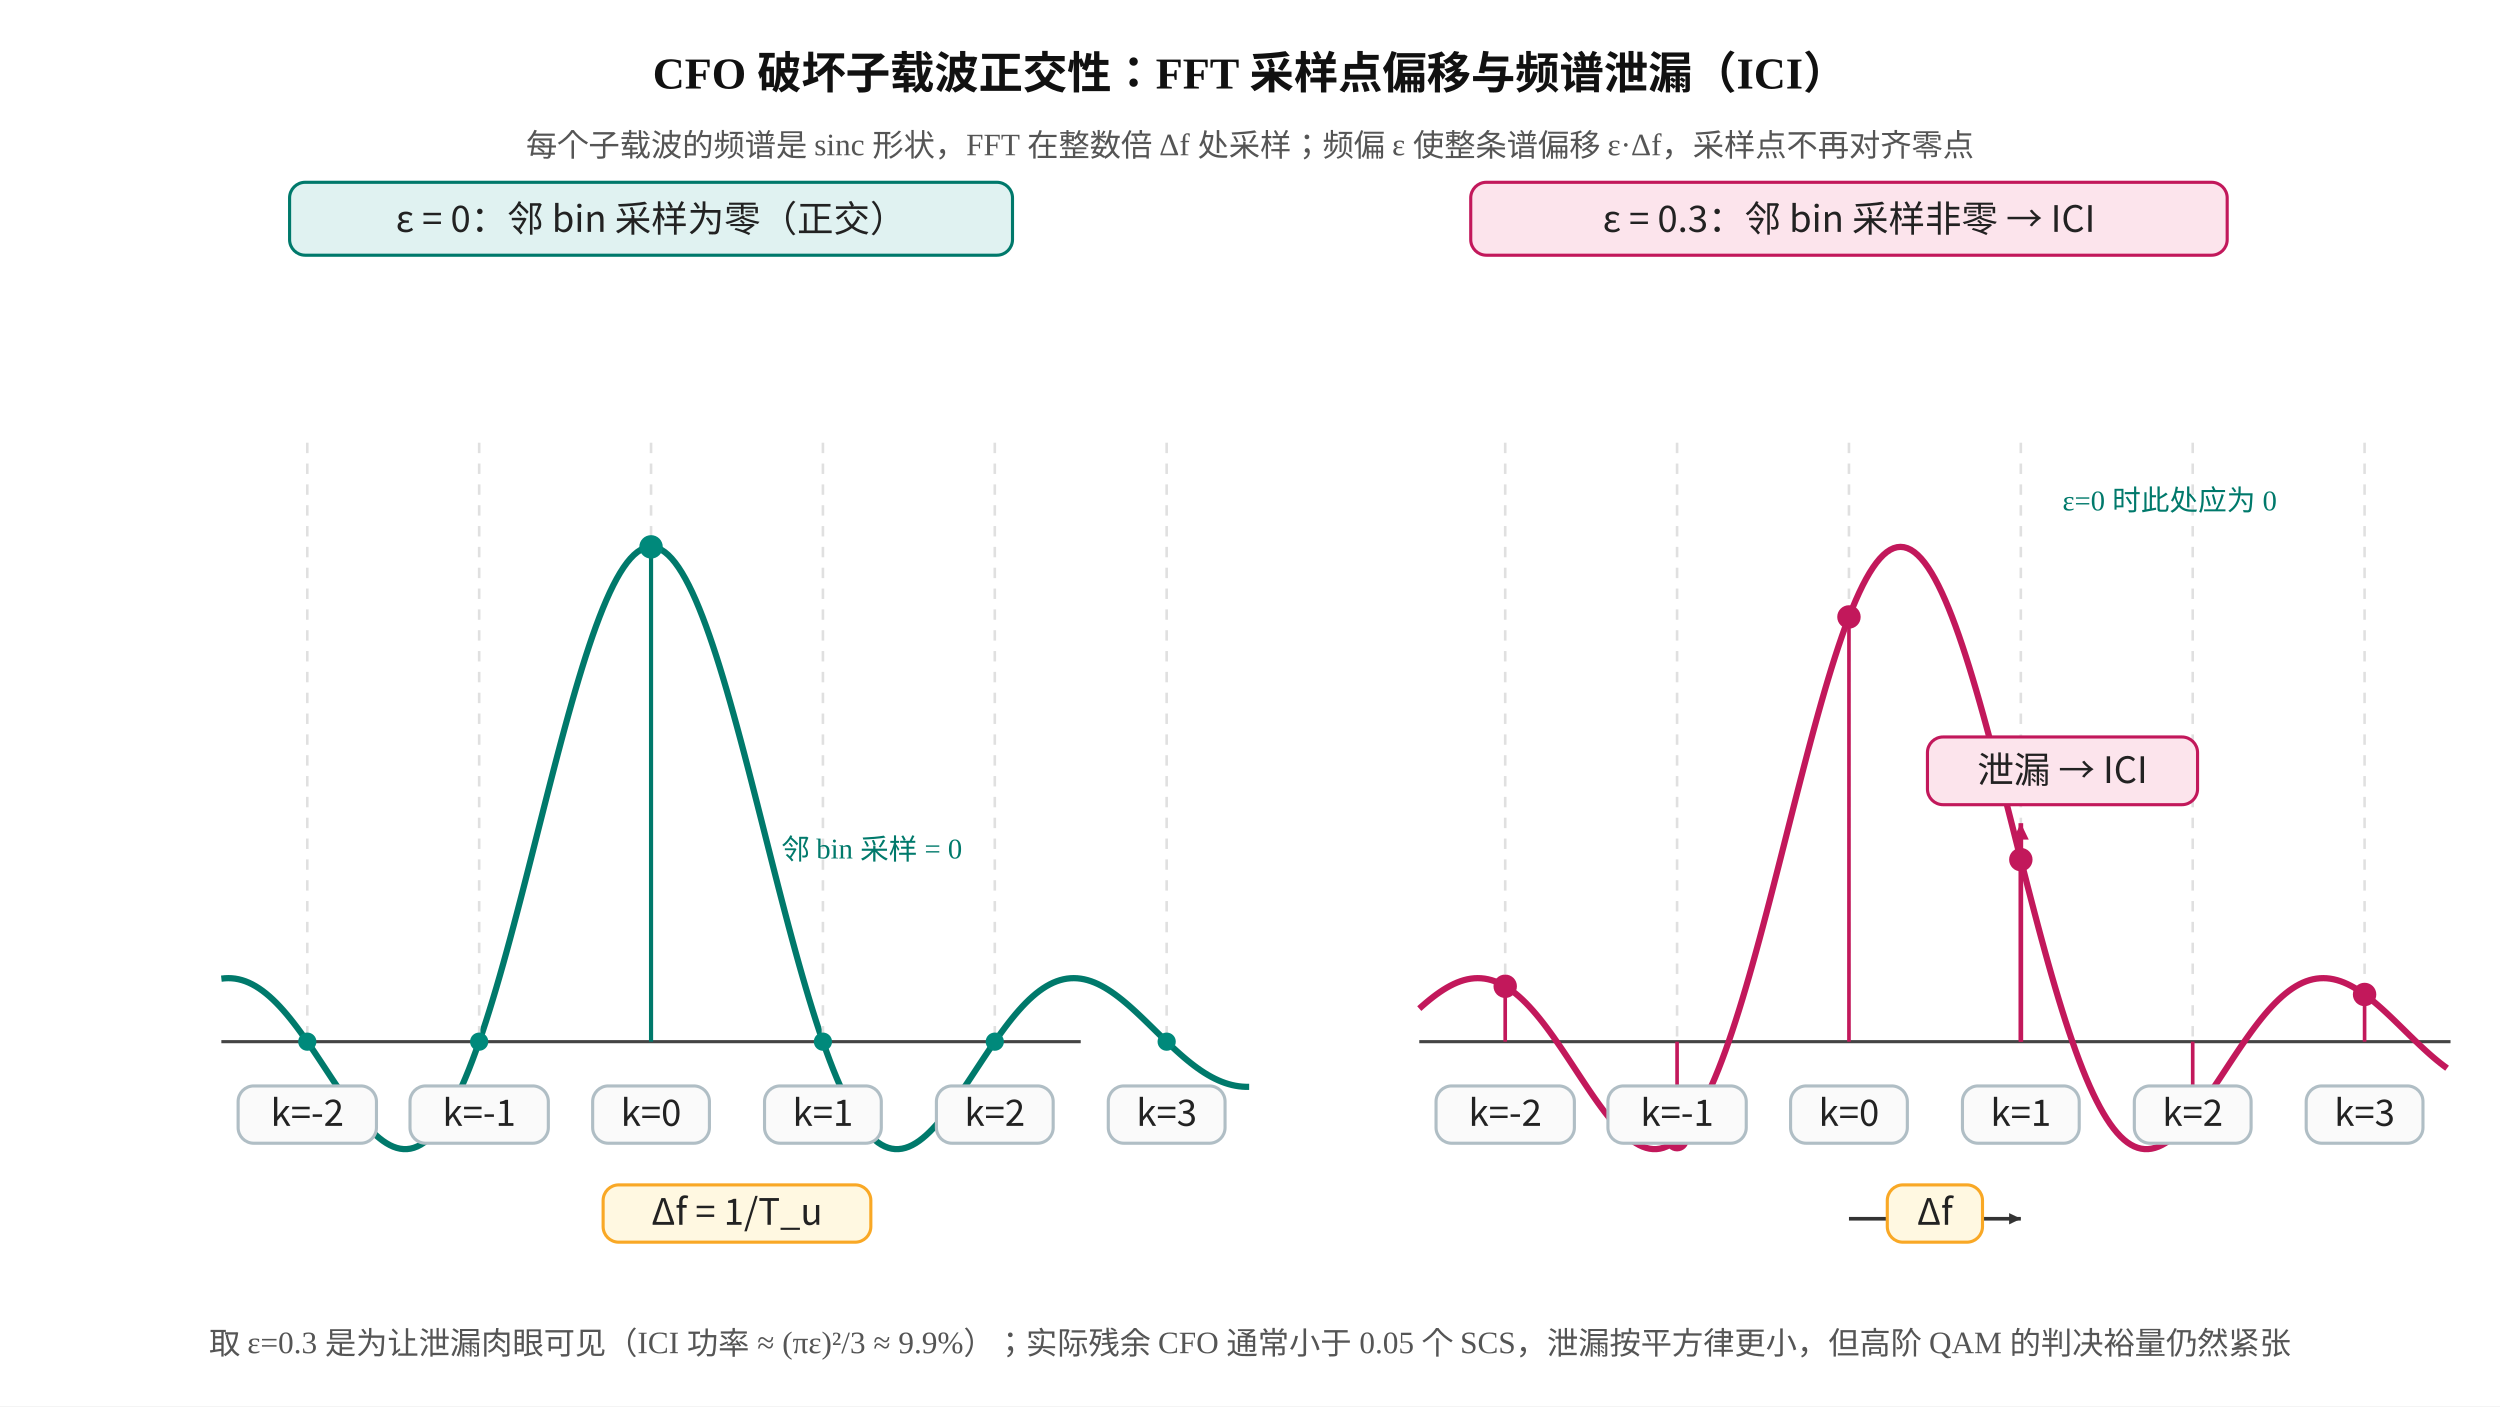
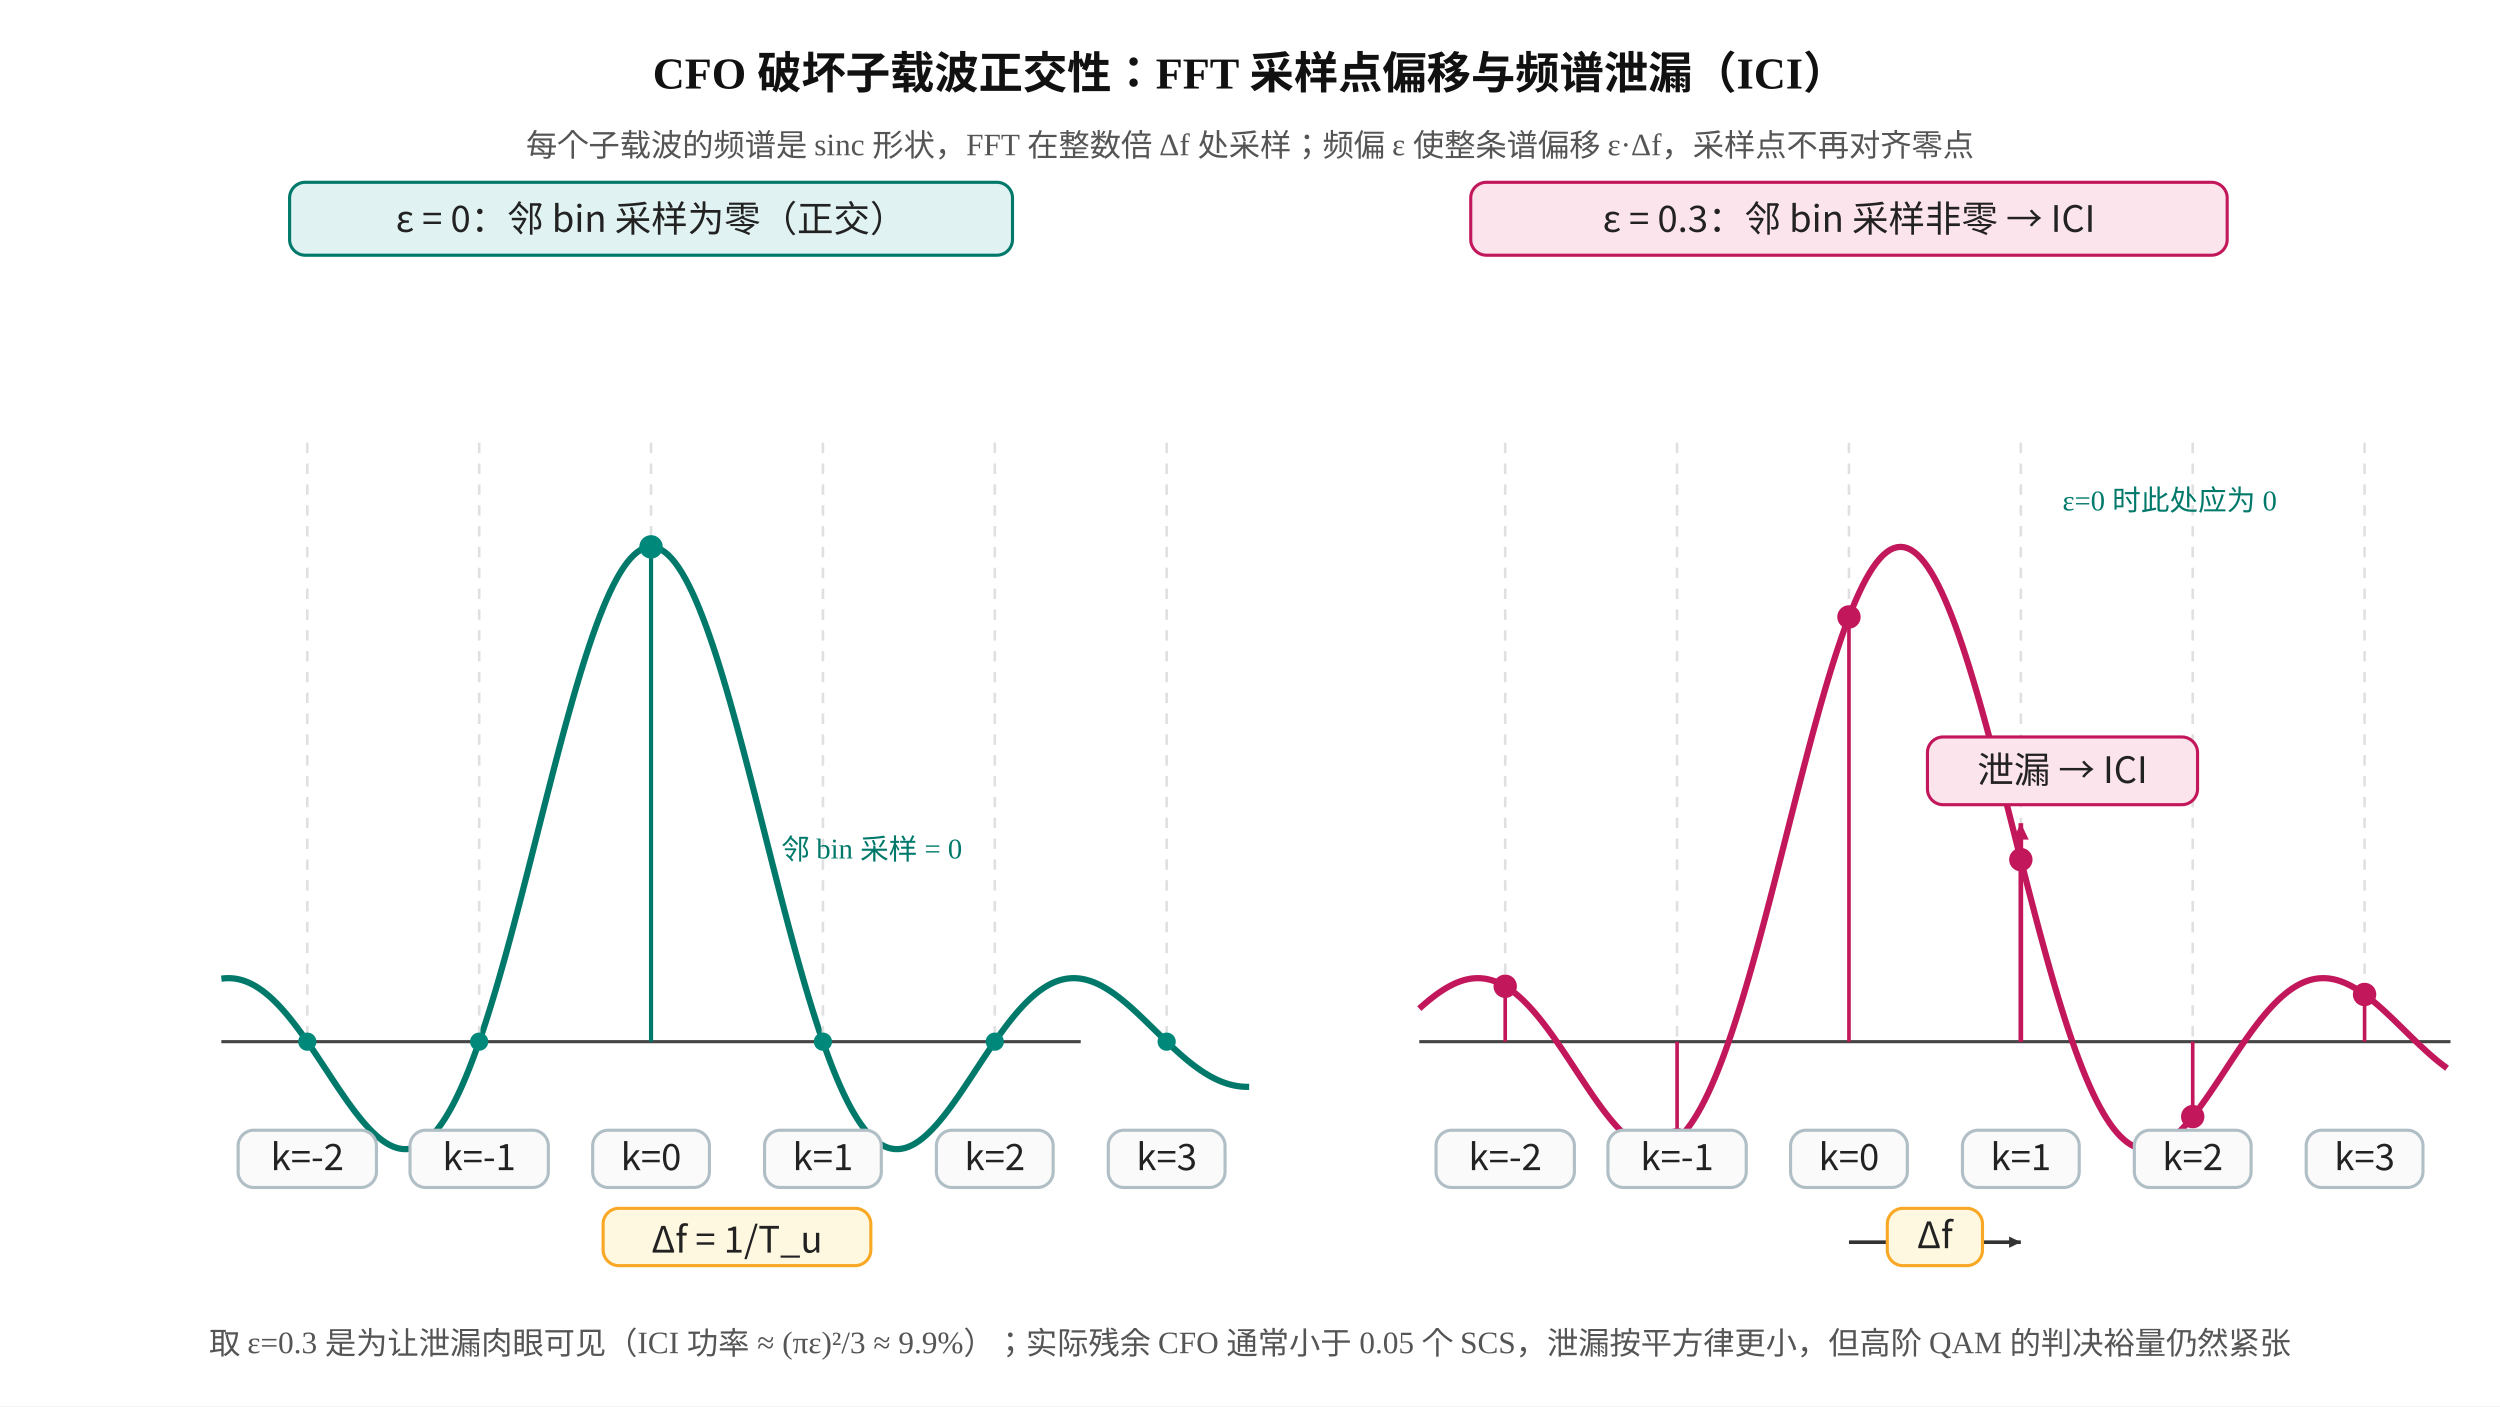
<svg xmlns="http://www.w3.org/2000/svg" viewBox="0 0 960 540" width="960" height="540">
  <rect width="960" height="540" fill="#ffffff" />
  <style>
.title { font-family: "Noto Sans CJK SC", "Droid Sans Fallback", sans-serif; font-size: 17px; font-weight: bold; fill: #111; }
.sub { font-family: "Noto Sans CJK SC", "Droid Sans Fallback", sans-serif; font-size: 12px; fill: #555; }
.label { font-family: "Noto Sans CJK SC", "Droid Sans Fallback", sans-serif; font-size: 14px; fill: #222; }
.small { font-family: "Noto Sans CJK SC", "Droid Sans Fallback", sans-serif; font-size: 11px; fill: #666; }
.mono { font-family: monospace; font-size: 13px; fill: #333; }
.axis { stroke: #444; stroke-width: 1.2; }
.grid { stroke: #e0e0e0; stroke-width: 1; stroke-dasharray: 4,4; }
</style>
  <text x="480" y="34" text-anchor="middle" class="free" font-size="17" fill="#111" font-weight="bold">CFO 破坏子载波正交性：FFT 采样点偏移与频谱泄漏（ICI）</text>
  <text x="480" y="60" text-anchor="middle" class="free" font-size="12" fill="#555">每个子载波的频谱是 sinc 形状，FFT 在整数倍 Δf 处采样；频偏 ε 使整条谱偏移 ε·Δf，采样点不再对齐零点</text>
  <defs>
    <path id="sinc0" d="M-165,-24.192 L-163.68,-24.338 L-162.36,-24.391 L-161.04,-24.347 L-159.72,-24.206 L-158.4,-23.966 L-157.08,-23.627 L-155.76,-23.188 L-154.44,-22.649 L-153.12,-22.01 L-151.8,-21.273 L-150.48,-20.439 L-149.16,-19.508 L-147.84,-18.482 L-146.52,-17.365 L-145.2,-16.159 L-143.88,-14.865 L-142.56,-13.489 L-141.24,-12.033 L-139.92,-10.502 L-138.6,-8.9 L-137.28,-7.231 L-135.96,-5.501 L-134.64,-3.716 L-133.32,-1.88 L-132,6.11226e-14 L-130.68,1.918 L-129.36,3.867 L-128.04,5.842 L-126.72,7.834 L-125.4,9.836 L-124.08,11.842 L-122.76,13.844 L-121.44,15.835 L-120.12,17.806 L-118.8,19.749 L-117.48,21.658 L-116.16,23.523 L-114.84,25.337 L-113.52,27.093 L-112.2,28.781 L-110.88,30.395 L-109.56,31.927 L-108.24,33.368 L-106.92,34.711 L-105.6,35.949 L-104.28,37.075 L-102.96,38.082 L-101.64,38.962 L-100.32,39.71 L-99,40.319 L-97.68,40.783 L-96.36,41.097 L-95.04,41.255 L-93.72,41.253 L-92.4,41.085 L-91.08,40.748 L-89.76,40.237 L-88.44,39.551 L-87.12,38.685 L-85.8,37.637 L-84.48,36.406 L-83.16,34.99 L-81.84,33.388 L-80.52,31.599 L-79.2,29.624 L-77.88,27.463 L-76.56,25.117 L-75.24,22.588 L-73.92,19.878 L-72.6,16.99 L-71.28,13.926 L-69.96,10.691 L-68.64,7.288 L-67.32,3.723 L-66,-2.49129e-13 L-64.68,-3.875 L-63.36,-7.896 L-62.04,-12.056 L-60.72,-16.348 L-59.4,-20.766 L-58.08,-25.3 L-56.76,-29.943 L-55.44,-34.686 L-54.12,-39.52 L-52.8,-44.436 L-51.48,-49.424 L-50.16,-54.474 L-48.84,-59.577 L-47.52,-64.722 L-46.2,-69.898 L-44.88,-75.094 L-43.56,-80.3 L-42.24,-85.505 L-40.92,-90.697 L-39.6,-95.865 L-38.28,-100.998 L-36.96,-106.085 L-35.64,-111.115 L-34.32,-116.076 L-33,-120.958 L-31.68,-125.749 L-30.36,-130.439 L-29.04,-135.017 L-27.72,-139.473 L-26.4,-143.797 L-25.08,-147.979 L-23.76,-152.008 L-22.44,-155.877 L-21.12,-159.575 L-19.8,-163.095 L-18.48,-166.428 L-17.16,-169.566 L-15.84,-172.503 L-14.52,-175.23 L-13.2,-177.743 L-11.88,-180.034 L-10.56,-182.1 L-9.24,-183.933 L-7.92,-185.531 L-6.6,-186.89 L-5.28,-188.006 L-3.96,-188.877 L-2.64,-189.5 L-1.32,-189.875 L1.28689e-13,-190 L1.32,-189.875 L2.64,-189.5 L3.96,-188.877 L5.28,-188.006 L6.6,-186.89 L7.92,-185.531 L9.24,-183.933 L10.56,-182.1 L11.88,-180.034 L13.2,-177.743 L14.52,-175.23 L15.84,-172.503 L17.16,-169.566 L18.48,-166.428 L19.8,-163.095 L21.12,-159.575 L22.44,-155.877 L23.76,-152.008 L25.08,-147.979 L26.4,-143.797 L27.72,-139.473 L29.04,-135.017 L30.36,-130.439 L31.68,-125.749 L33,-120.958 L34.32,-116.076 L35.64,-111.115 L36.96,-106.085 L38.28,-100.998 L39.6,-95.865 L40.92,-90.697 L42.24,-85.505 L43.56,-80.3 L44.88,-75.094 L46.2,-69.898 L47.52,-64.722 L48.84,-59.577 L50.16,-54.474 L51.48,-49.424 L52.8,-44.436 L54.12,-39.52 L55.44,-34.686 L56.76,-29.943 L58.08,-25.3 L59.4,-20.766 L60.72,-16.348 L62.04,-12.056 L63.36,-7.896 L64.68,-3.875 L66,4.4918e-13 L67.32,3.723 L68.64,7.288 L69.96,10.691 L71.28,13.926 L72.6,16.99 L73.92,19.878 L75.24,22.588 L76.56,25.117 L77.88,27.463 L79.2,29.624 L80.52,31.599 L81.84,33.388 L83.16,34.99 L84.48,36.406 L85.8,37.637 L87.12,38.685 L88.44,39.551 L89.76,40.237 L91.08,40.748 L92.4,41.085 L93.72,41.253 L95.04,41.255 L96.36,41.097 L97.68,40.783 L99,40.319 L100.32,39.71 L101.64,38.962 L102.96,38.082 L104.28,37.075 L105.6,35.949 L106.92,34.711 L108.24,33.368 L109.56,31.927 L110.88,30.395 L112.2,28.781 L113.52,27.093 L114.84,25.337 L116.16,23.523 L117.48,21.658 L118.8,19.749 L120.12,17.806 L121.44,15.835 L122.76,13.844 L124.08,11.842 L125.4,9.836 L126.72,7.834 L128.04,5.842 L129.36,3.867 L130.68,1.918 L132,-2.88032e-13 L133.32,-1.88 L134.64,-3.716 L135.96,-5.501 L137.28,-7.231 L138.6,-8.9 L139.92,-10.502 L141.24,-12.033 L142.56,-13.489 L143.88,-14.865 L145.2,-16.159 L146.52,-17.365 L147.84,-18.482 L149.16,-19.508 L150.48,-20.439 L151.8,-21.273 L153.12,-22.01 L154.44,-22.649 L155.76,-23.188 L157.08,-23.627 L158.4,-23.966 L159.72,-24.206 L161.04,-24.347 L162.36,-24.391 L163.68,-24.338 L165,-24.192 L166.32,-23.952 L167.64,-23.623 L168.96,-23.206 L170.28,-22.705 L171.6,-22.123 L172.92,-21.462 L174.24,-20.728 L175.56,-19.924 L176.88,-19.054 L178.2,-18.122 L179.52,-17.132 L180.84,-16.09 L182.16,-15 L183.48,-13.867 L184.8,-12.696 L186.12,-11.492 L187.44,-10.259 L188.76,-9.004 L190.08,-7.73 L191.4,-6.444 L192.72,-5.151 L194.04,-3.855 L195.36,-2.561 L196.68,-1.274 L198,2.43268e-13 L199.32,1.257 L200.64,2.493 L201.96,3.703 L203.28,4.883 L204.6,6.029 L205.92,7.136 L207.24,8.201 L208.56,9.22 L209.88,10.191 L211.2,11.109 L212.52,11.972 L213.84,12.778 L215.16,13.524 L216.48,14.207 L217.8,14.827 L219.12,15.381 L220.44,15.868 L221.76,16.287 L223.08,16.637 L224.4,16.917 L225.72,17.128 L227.04,17.27 L228.36,17.342 L229.68,17.345" />
  </defs>
  <defs>
    <path id="sinc03" d="M-165,-12.696 L-163.68,-13.867 L-162.36,-15 L-161.04,-16.09 L-159.72,-17.132 L-158.4,-18.122 L-157.08,-19.054 L-155.76,-19.924 L-154.44,-20.728 L-153.12,-21.462 L-151.8,-22.123 L-150.48,-22.705 L-149.16,-23.206 L-147.84,-23.623 L-146.52,-23.952 L-145.2,-24.192 L-143.88,-24.338 L-142.56,-24.391 L-141.24,-24.347 L-139.92,-24.206 L-138.6,-23.966 L-137.28,-23.627 L-135.96,-23.188 L-134.64,-22.649 L-133.32,-22.01 L-132,-21.273 L-130.68,-20.439 L-129.36,-19.508 L-128.04,-18.482 L-126.72,-17.365 L-125.4,-16.159 L-124.08,-14.865 L-122.76,-13.489 L-121.44,-12.033 L-120.12,-10.502 L-118.8,-8.9 L-117.48,-7.231 L-116.16,-5.501 L-114.84,-3.716 L-113.52,-1.88 L-112.2,6.11226e-14 L-110.88,1.918 L-109.56,3.867 L-108.24,5.842 L-106.92,7.834 L-105.6,9.836 L-104.28,11.842 L-102.96,13.844 L-101.64,15.835 L-100.32,17.806 L-99,19.749 L-97.68,21.658 L-96.36,23.523 L-95.04,25.337 L-93.72,27.093 L-92.4,28.781 L-91.08,30.395 L-89.76,31.927 L-88.44,33.368 L-87.12,34.711 L-85.8,35.949 L-84.48,37.075 L-83.16,38.082 L-81.84,38.962 L-80.52,39.71 L-79.2,40.319 L-77.88,40.783 L-76.56,41.097 L-75.24,41.255 L-73.92,41.253 L-72.6,41.085 L-71.28,40.748 L-69.96,40.237 L-68.64,39.551 L-67.32,38.685 L-66,37.637 L-64.68,36.406 L-63.36,34.99 L-62.04,33.388 L-60.72,31.599 L-59.4,29.624 L-58.08,27.463 L-56.76,25.117 L-55.44,22.588 L-54.12,19.878 L-52.8,16.99 L-51.48,13.926 L-50.16,10.691 L-48.84,7.288 L-47.52,3.723 L-46.2,-3.02845e-13 L-44.88,-3.875 L-43.56,-7.896 L-42.24,-12.056 L-40.92,-16.348 L-39.6,-20.766 L-38.28,-25.3 L-36.96,-29.943 L-35.64,-34.686 L-34.32,-39.52 L-33,-44.436 L-31.68,-49.424 L-30.36,-54.474 L-29.04,-59.577 L-27.72,-64.722 L-26.4,-69.898 L-25.08,-75.094 L-23.76,-80.3 L-22.44,-85.505 L-21.12,-90.697 L-19.8,-95.865 L-18.48,-100.998 L-17.16,-106.085 L-15.84,-111.115 L-14.52,-116.076 L-13.2,-120.958 L-11.88,-125.749 L-10.56,-130.439 L-9.24,-135.017 L-7.92,-139.473 L-6.6,-143.797 L-5.28,-147.979 L-3.96,-152.008 L-2.64,-155.877 L-1.32,-159.575 L1.28689e-13,-163.095 L1.32,-166.428 L2.64,-169.566 L3.96,-172.503 L5.28,-175.23 L6.6,-177.743 L7.92,-180.034 L9.24,-182.1 L10.56,-183.933 L11.88,-185.531 L13.2,-186.89 L14.52,-188.006 L15.84,-188.877 L17.16,-189.5 L18.48,-189.875 L19.8,-190 L21.12,-189.875 L22.44,-189.5 L23.76,-188.877 L25.08,-188.006 L26.4,-186.89 L27.72,-185.531 L29.04,-183.933 L30.36,-182.1 L31.68,-180.034 L33,-177.743 L34.32,-175.23 L35.64,-172.503 L36.96,-169.566 L38.28,-166.428 L39.6,-163.095 L40.92,-159.575 L42.24,-155.877 L43.56,-152.008 L44.88,-147.979 L46.2,-143.797 L47.52,-139.473 L48.84,-135.017 L50.16,-130.439 L51.48,-125.749 L52.8,-120.958 L54.12,-116.076 L55.44,-111.115 L56.76,-106.085 L58.08,-100.998 L59.4,-95.865 L60.72,-90.697 L62.04,-85.505 L63.36,-80.3 L64.68,-75.094 L66,-69.898 L67.32,-64.722 L68.64,-59.577 L69.96,-54.474 L71.28,-49.424 L72.6,-44.436 L73.92,-39.52 L75.24,-34.686 L76.56,-29.943 L77.88,-25.3 L79.2,-20.766 L80.52,-16.348 L81.84,-12.056 L83.16,-7.896 L84.48,-3.875 L85.8,5.02896e-13 L87.12,3.723 L88.44,7.288 L89.76,10.691 L91.08,13.926 L92.4,16.99 L93.72,19.878 L95.04,22.588 L96.36,25.117 L97.68,27.463 L99,29.624 L100.32,31.599 L101.64,33.388 L102.96,34.99 L104.28,36.406 L105.6,37.637 L106.92,38.685 L108.24,39.551 L109.56,40.237 L110.88,40.748 L112.2,41.085 L113.52,41.253 L114.84,41.255 L116.16,41.097 L117.48,40.783 L118.8,40.319 L120.12,39.71 L121.44,38.962 L122.76,38.082 L124.08,37.075 L125.4,35.949 L126.72,34.711 L128.04,33.368 L129.36,31.927 L130.68,30.395 L132,28.781 L133.32,27.093 L134.64,25.337 L135.96,23.523 L137.28,21.658 L138.6,19.749 L139.92,17.806 L141.24,15.835 L142.56,13.844 L143.88,11.842 L145.2,9.836 L146.52,7.834 L147.84,5.842 L149.16,3.867 L150.48,1.918 L151.8,-3.41748e-13 L153.12,-1.88 L154.44,-3.716 L155.76,-5.501 L157.08,-7.231 L158.4,-8.9 L159.72,-10.502 L161.04,-12.033 L162.36,-13.489 L163.68,-14.865 L165,-16.159 L166.32,-17.365 L167.64,-18.482 L168.96,-19.508 L170.28,-20.439 L171.6,-21.273 L172.92,-22.01 L174.24,-22.649 L175.56,-23.188 L176.88,-23.627 L178.2,-23.966 L179.52,-24.206 L180.84,-24.347 L182.16,-24.391 L183.48,-24.338 L184.8,-24.192 L186.12,-23.952 L187.44,-23.623 L188.76,-23.206 L190.08,-22.705 L191.4,-22.123 L192.72,-21.462 L194.04,-20.728 L195.36,-19.924 L196.68,-19.054 L198,-18.122 L199.32,-17.132 L200.64,-16.09 L201.96,-15 L203.28,-13.867 L204.6,-12.696 L205.92,-11.492 L207.24,-10.259 L208.56,-9.004 L209.88,-7.73 L211.2,-6.444 L212.52,-5.151 L213.84,-3.855 L215.16,-2.561 L216.48,-1.274 L217.8,2.79079e-13 L219.12,1.257 L220.44,2.493 L221.76,3.703 L223.08,4.883 L224.4,6.029 L225.72,7.136 L227.04,8.201 L228.36,9.22 L229.68,10.191" />
  </defs>
  <line x1="85" y1="400" x2="415" y2="400" stroke="#444" stroke-width="1.2" />
  <use href="#sinc0" transform="translate(250 400)" fill="none" stroke="#00796B" stroke-width="2.4" />
  <line x1="118" y1="170" x2="118" y2="400" stroke="#E0E0E0" stroke-width="1" stroke-dasharray="4,4" />
  <line x1="184" y1="170" x2="184" y2="400" stroke="#E0E0E0" stroke-width="1" stroke-dasharray="4,4" />
  <line x1="250" y1="170" x2="250" y2="400" stroke="#E0E0E0" stroke-width="1" stroke-dasharray="4,4" />
  <line x1="316" y1="170" x2="316" y2="400" stroke="#E0E0E0" stroke-width="1" stroke-dasharray="4,4" />
  <line x1="382" y1="170" x2="382" y2="400" stroke="#E0E0E0" stroke-width="1" stroke-dasharray="4,4" />
  <line x1="448" y1="170" x2="448" y2="400" stroke="#E0E0E0" stroke-width="1" stroke-dasharray="4,4" />
  <circle cx="118" cy="400" r="3.5" fill="#00897B" />
  <circle cx="184" cy="400" r="3.5" fill="#00897B" />
  <line x1="250" y1="400" x2="250" y2="210" stroke="#00796B" stroke-width="1.6" />
  <circle cx="250" cy="210" r="4.5" fill="#00897B" />
  <circle cx="316" cy="400" r="3.5" fill="#00897B" />
  <circle cx="382" cy="400" r="3.5" fill="#00897B" />
  <circle cx="448" cy="400" r="3.5" fill="#00897B" />
  <rect x="111.2" y="70" width="277.6" height="28" rx="6" fill="#E0F2F1" stroke="#00796B" stroke-width="1.2" />
  <text x="250" y="89.04" text-anchor="middle" class="label" font-weight="normal" fill="#222">ε = 0：邻 bin 采样为零（正交）</text>
-   <rect x="91.44" y="417" width="53.12" height="22" rx="6" fill="#FAFAFA" stroke="#B0BEC5" stroke-width="1.2" />
-   <text x="118" y="432.32" text-anchor="middle" class="label" font-weight="normal" fill="#222">k=-2</text>
-   <rect x="157.44" y="417" width="53.12" height="22" rx="6" fill="#FAFAFA" stroke="#B0BEC5" stroke-width="1.2" />
-   <text x="184" y="432.32" text-anchor="middle" class="label" font-weight="normal" fill="#222">k=-1</text>
-   <rect x="227.58" y="417" width="44.84" height="22" rx="6" fill="#FAFAFA" stroke="#B0BEC5" stroke-width="1.2" />
-   <text x="250" y="432.32" text-anchor="middle" class="label" font-weight="normal" fill="#222">k=0</text>
-   <rect x="293.58" y="417" width="44.84" height="22" rx="6" fill="#FAFAFA" stroke="#B0BEC5" stroke-width="1.2" />
-   <text x="316" y="432.32" text-anchor="middle" class="label" font-weight="normal" fill="#222">k=1</text>
-   <rect x="359.58" y="417" width="44.84" height="22" rx="6" fill="#FAFAFA" stroke="#B0BEC5" stroke-width="1.2" />
-   <text x="382" y="432.32" text-anchor="middle" class="label" font-weight="normal" fill="#222">k=2</text>
-   <rect x="425.58" y="417" width="44.84" height="22" rx="6" fill="#FAFAFA" stroke="#B0BEC5" stroke-width="1.2" />
-   <text x="448" y="432.32" text-anchor="middle" class="label" font-weight="normal" fill="#222">k=3</text>
-   <line x1="250" y1="468" x2="316" y2="468" stroke="#333" stroke-width="1.4" />
-   <polygon points="316,468 311.498,470.175 311.498,465.825" fill="#333" />
-   <rect x="231.6" y="455" width="102.8" height="22" rx="6" fill="#FFF8E1" stroke="#F9A825" stroke-width="1.2" />
-   <text x="283" y="470.32" text-anchor="middle" class="label" font-weight="normal" fill="#222">Δf = 1/T_u</text>
+   <rect x="91.44" y="434" width="53.12" height="22" rx="6" fill="#FAFAFA" stroke="#B0BEC5" stroke-width="1.2" />
+   <text x="118" y="449.32" text-anchor="middle" class="label" font-weight="normal" fill="#222">k=-2</text>
+   <rect x="157.44" y="434" width="53.12" height="22" rx="6" fill="#FAFAFA" stroke="#B0BEC5" stroke-width="1.2" />
+   <text x="184" y="449.32" text-anchor="middle" class="label" font-weight="normal" fill="#222">k=-1</text>
+   <rect x="227.58" y="434" width="44.84" height="22" rx="6" fill="#FAFAFA" stroke="#B0BEC5" stroke-width="1.2" />
+   <text x="250" y="449.32" text-anchor="middle" class="label" font-weight="normal" fill="#222">k=0</text>
+   <rect x="293.58" y="434" width="44.84" height="22" rx="6" fill="#FAFAFA" stroke="#B0BEC5" stroke-width="1.2" />
+   <text x="316" y="449.32" text-anchor="middle" class="label" font-weight="normal" fill="#222">k=1</text>
+   <rect x="359.58" y="434" width="44.84" height="22" rx="6" fill="#FAFAFA" stroke="#B0BEC5" stroke-width="1.2" />
+   <text x="382" y="449.32" text-anchor="middle" class="label" font-weight="normal" fill="#222">k=2</text>
+   <rect x="425.58" y="434" width="44.84" height="22" rx="6" fill="#FAFAFA" stroke="#B0BEC5" stroke-width="1.2" />
+   <text x="448" y="449.32" text-anchor="middle" class="label" font-weight="normal" fill="#222">k=3</text>
+   <line x1="250" y1="477" x2="316" y2="477" stroke="#333" stroke-width="1.4" />
+   <polygon points="316,477 311.498,479.175 311.498,474.825" fill="#333" />
+   <rect x="231.6" y="464" width="102.8" height="22" rx="6" fill="#FFF8E1" stroke="#F9A825" stroke-width="1.2" />
+   <text x="283" y="481.0" text-anchor="middle" class="label" font-weight="normal" fill="#222">Δf = 1/T_u</text>
  <text x="300" y="330" text-anchor="start" class="free" font-size="11" fill="#00796B">邻 bin 采样 = 0</text>
  <line x1="545" y1="400" x2="941" y2="400" stroke="#444" stroke-width="1.2" />
  <use href="#sinc03" transform="translate(710 400)" fill="none" stroke="#C2185B" stroke-width="2.4" />
  <line x1="578" y1="170" x2="578" y2="400" stroke="#E0E0E0" stroke-width="1" stroke-dasharray="4,4" />
  <line x1="644" y1="170" x2="644" y2="400" stroke="#E0E0E0" stroke-width="1" stroke-dasharray="4,4" />
  <line x1="710" y1="170" x2="710" y2="400" stroke="#E0E0E0" stroke-width="1" stroke-dasharray="4,4" />
  <line x1="776" y1="170" x2="776" y2="400" stroke="#E0E0E0" stroke-width="1" stroke-dasharray="4,4" />
  <line x1="842" y1="170" x2="842" y2="400" stroke="#E0E0E0" stroke-width="1" stroke-dasharray="4,4" />
  <line x1="908" y1="170" x2="908" y2="400" stroke="#E0E0E0" stroke-width="1" stroke-dasharray="4,4" />
  <line x1="578" y1="400" x2="578" y2="378.727" stroke="#C2185B" stroke-width="1.4" />
  <circle cx="578" cy="378.727" r="4.5" fill="#C2185B" />
  <line x1="644" y1="400" x2="644" y2="437.637" stroke="#C2185B" stroke-width="1.4" />
  <circle cx="644" cy="437.637" r="4.5" fill="#C2185B" />
  <line x1="710" y1="400" x2="710" y2="236.905" stroke="#C2185B" stroke-width="1.4" />
  <circle cx="710" cy="236.905" r="4.5" fill="#C2185B" />
  <line x1="776" y1="400" x2="776" y2="330.102" stroke="#C2185B" stroke-width="1.4" />
  <circle cx="776" cy="330.102" r="4.5" fill="#C2185B" />
  <line x1="842" y1="400" x2="842" y2="428.781" stroke="#C2185B" stroke-width="1.4" />
  <circle cx="842" cy="428.781" r="4.5" fill="#C2185B" />
  <line x1="908" y1="400" x2="908" y2="381.878" stroke="#C2185B" stroke-width="1.4" />
  <circle cx="908" cy="381.878" r="4.5" fill="#C2185B" />
  <rect x="564.76" y="70" width="290.48" height="28" rx="6" fill="#FCE4EC" stroke="#C2185B" stroke-width="1.2" />
  <text x="710" y="89.04" text-anchor="middle" class="label" font-weight="normal" fill="#222">ε = 0.3：邻 bin 采样非零 → ICI</text>
-   <rect x="551.44" y="417" width="53.12" height="22" rx="6" fill="#FAFAFA" stroke="#B0BEC5" stroke-width="1.2" />
-   <text x="578" y="432.32" text-anchor="middle" class="label" font-weight="normal" fill="#222">k=-2</text>
-   <rect x="617.44" y="417" width="53.12" height="22" rx="6" fill="#FAFAFA" stroke="#B0BEC5" stroke-width="1.2" />
-   <text x="644" y="432.32" text-anchor="middle" class="label" font-weight="normal" fill="#222">k=-1</text>
-   <rect x="687.58" y="417" width="44.84" height="22" rx="6" fill="#FAFAFA" stroke="#B0BEC5" stroke-width="1.2" />
-   <text x="710" y="432.32" text-anchor="middle" class="label" font-weight="normal" fill="#222">k=0</text>
-   <rect x="753.58" y="417" width="44.84" height="22" rx="6" fill="#FAFAFA" stroke="#B0BEC5" stroke-width="1.2" />
-   <text x="776" y="432.32" text-anchor="middle" class="label" font-weight="normal" fill="#222">k=1</text>
-   <rect x="819.58" y="417" width="44.84" height="22" rx="6" fill="#FAFAFA" stroke="#B0BEC5" stroke-width="1.2" />
-   <text x="842" y="432.32" text-anchor="middle" class="label" font-weight="normal" fill="#222">k=2</text>
-   <rect x="885.58" y="417" width="44.84" height="22" rx="6" fill="#FAFAFA" stroke="#B0BEC5" stroke-width="1.2" />
-   <text x="908" y="432.32" text-anchor="middle" class="label" font-weight="normal" fill="#222">k=3</text>
-   <line x1="710" y1="468" x2="776" y2="468" stroke="#333" stroke-width="1.4" />
-   <polygon points="776,468 771.498,470.175 771.498,465.825" fill="#333" />
-   <rect x="724.72" y="455" width="36.56" height="22" rx="6" fill="#FFF8E1" stroke="#F9A825" stroke-width="1.2" />
-   <text x="743" y="470.32" text-anchor="middle" class="label" font-weight="normal" fill="#222">Δf</text>
+   <rect x="551.44" y="434" width="53.12" height="22" rx="6" fill="#FAFAFA" stroke="#B0BEC5" stroke-width="1.2" />
+   <text x="578" y="449.32" text-anchor="middle" class="label" font-weight="normal" fill="#222">k=-2</text>
+   <rect x="617.44" y="434" width="53.12" height="22" rx="6" fill="#FAFAFA" stroke="#B0BEC5" stroke-width="1.2" />
+   <text x="644" y="449.32" text-anchor="middle" class="label" font-weight="normal" fill="#222">k=-1</text>
+   <rect x="687.58" y="434" width="44.84" height="22" rx="6" fill="#FAFAFA" stroke="#B0BEC5" stroke-width="1.2" />
+   <text x="710" y="449.32" text-anchor="middle" class="label" font-weight="normal" fill="#222">k=0</text>
+   <rect x="753.58" y="434" width="44.84" height="22" rx="6" fill="#FAFAFA" stroke="#B0BEC5" stroke-width="1.2" />
+   <text x="776" y="449.32" text-anchor="middle" class="label" font-weight="normal" fill="#222">k=1</text>
+   <rect x="819.58" y="434" width="44.84" height="22" rx="6" fill="#FAFAFA" stroke="#B0BEC5" stroke-width="1.2" />
+   <text x="842" y="449.32" text-anchor="middle" class="label" font-weight="normal" fill="#222">k=2</text>
+   <rect x="885.58" y="434" width="44.84" height="22" rx="6" fill="#FAFAFA" stroke="#B0BEC5" stroke-width="1.2" />
+   <text x="908" y="449.32" text-anchor="middle" class="label" font-weight="normal" fill="#222">k=3</text>
+   <line x1="710" y1="477" x2="776" y2="477" stroke="#333" stroke-width="1.4" />
+   <polygon points="776,477 771.498,479.175 771.498,474.825" fill="#333" />
+   <rect x="724.72" y="464" width="36.56" height="22" rx="6" fill="#FFF8E1" stroke="#F9A825" stroke-width="1.2" />
+   <text x="743" y="479.32" text-anchor="middle" class="label" font-weight="normal" fill="#222">Δf</text>
  <line x1="776" y1="400" x2="776" y2="316.102" stroke="#C2185B" stroke-width="1.8" />
  <polygon points="776,316.102 779.045,322.405 772.955,322.405" fill="#C2185B" />
  <rect x="740.14" y="283" width="103.72" height="26" rx="6" fill="#FCE4EC" stroke="#C2185B" stroke-width="1.2" />
  <text x="792" y="300.68" text-anchor="middle" class="label" font-weight="normal" fill="#222">泄漏 → ICI</text>
  <text x="792" y="196" text-anchor="start" class="free" font-size="11" fill="#00796B">ε=0 时此处应为 0</text>
  <text x="480" y="520" text-anchor="middle" class="free" font-size="12" fill="#555">取 ε=0.3 是为让泄漏肉眼可见（ICI 功率 ≈ (πε)²/3 ≈ 9.9%）；实际残余 CFO 通常小于 0.05 个 SCS，泄漏按平方律更小，但高阶 QAM 的判决裕量仍然紧张</text>
</svg>
